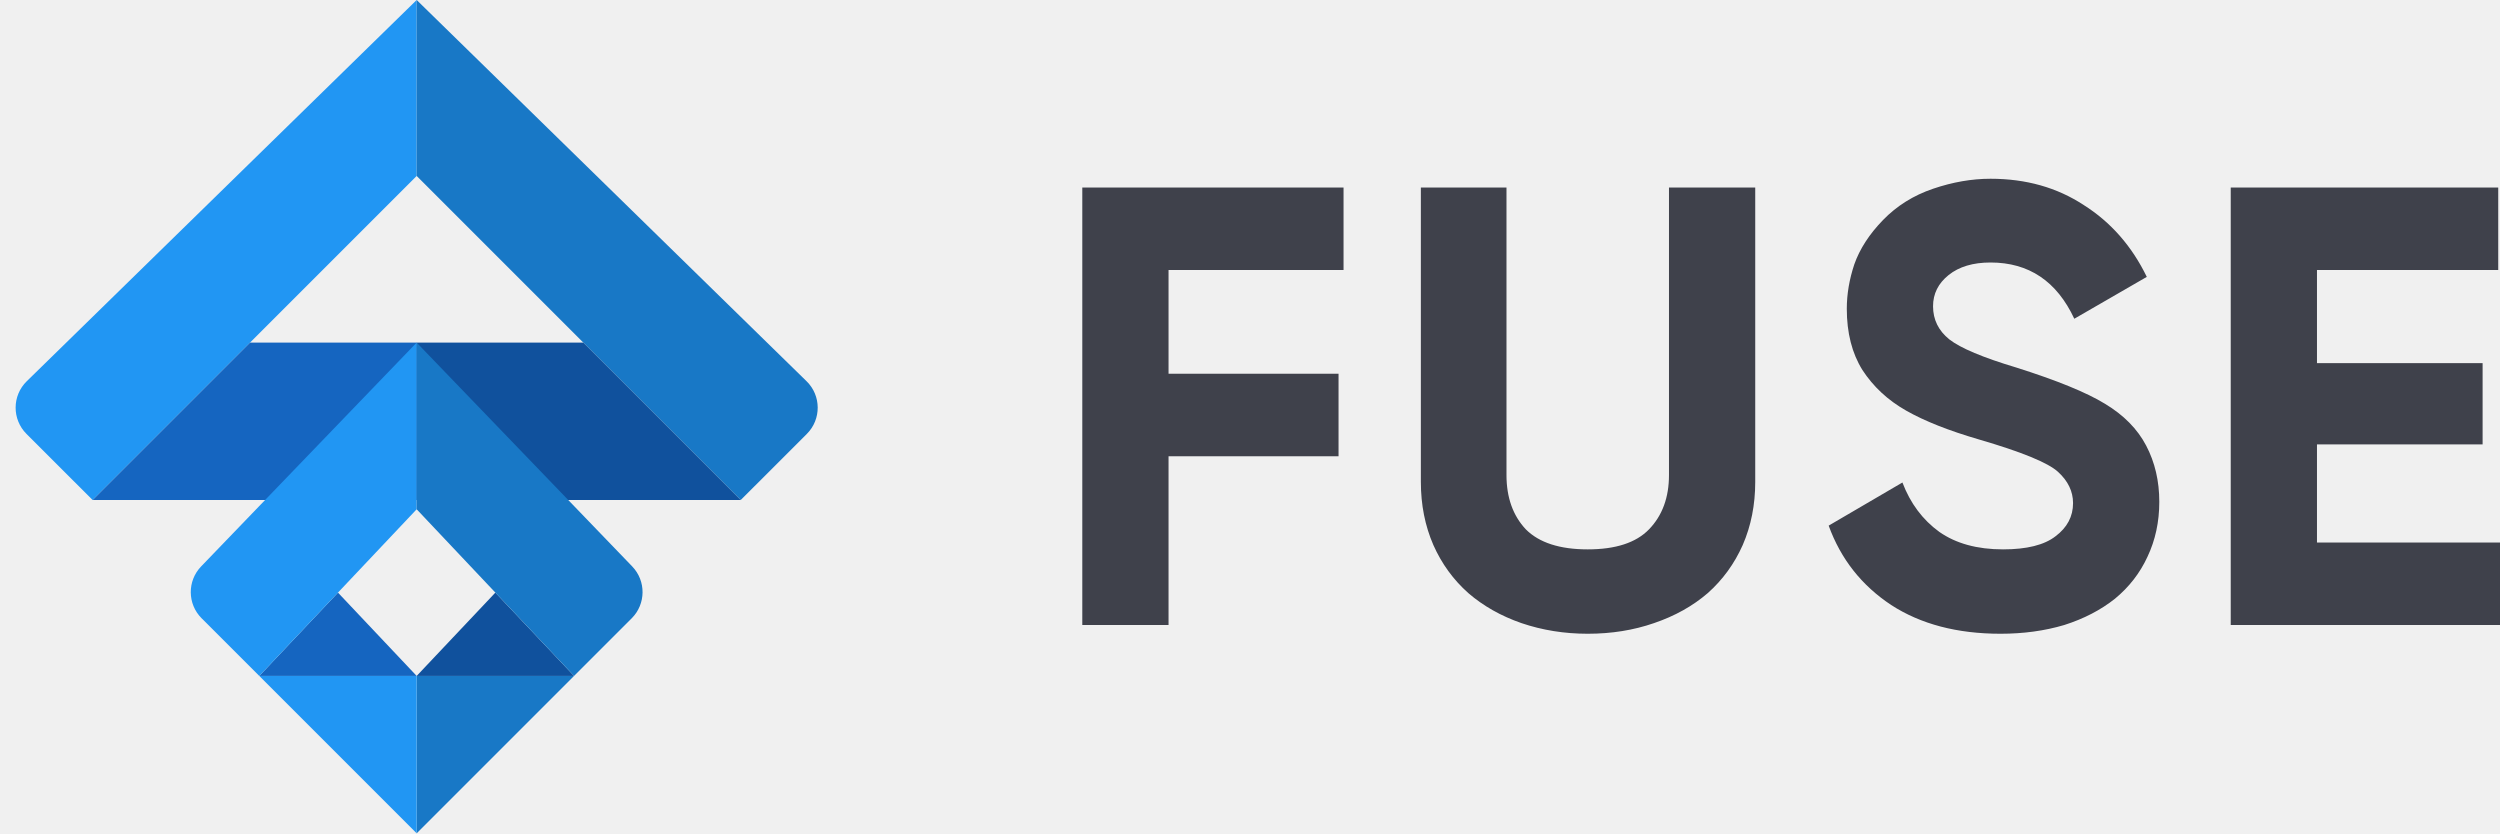
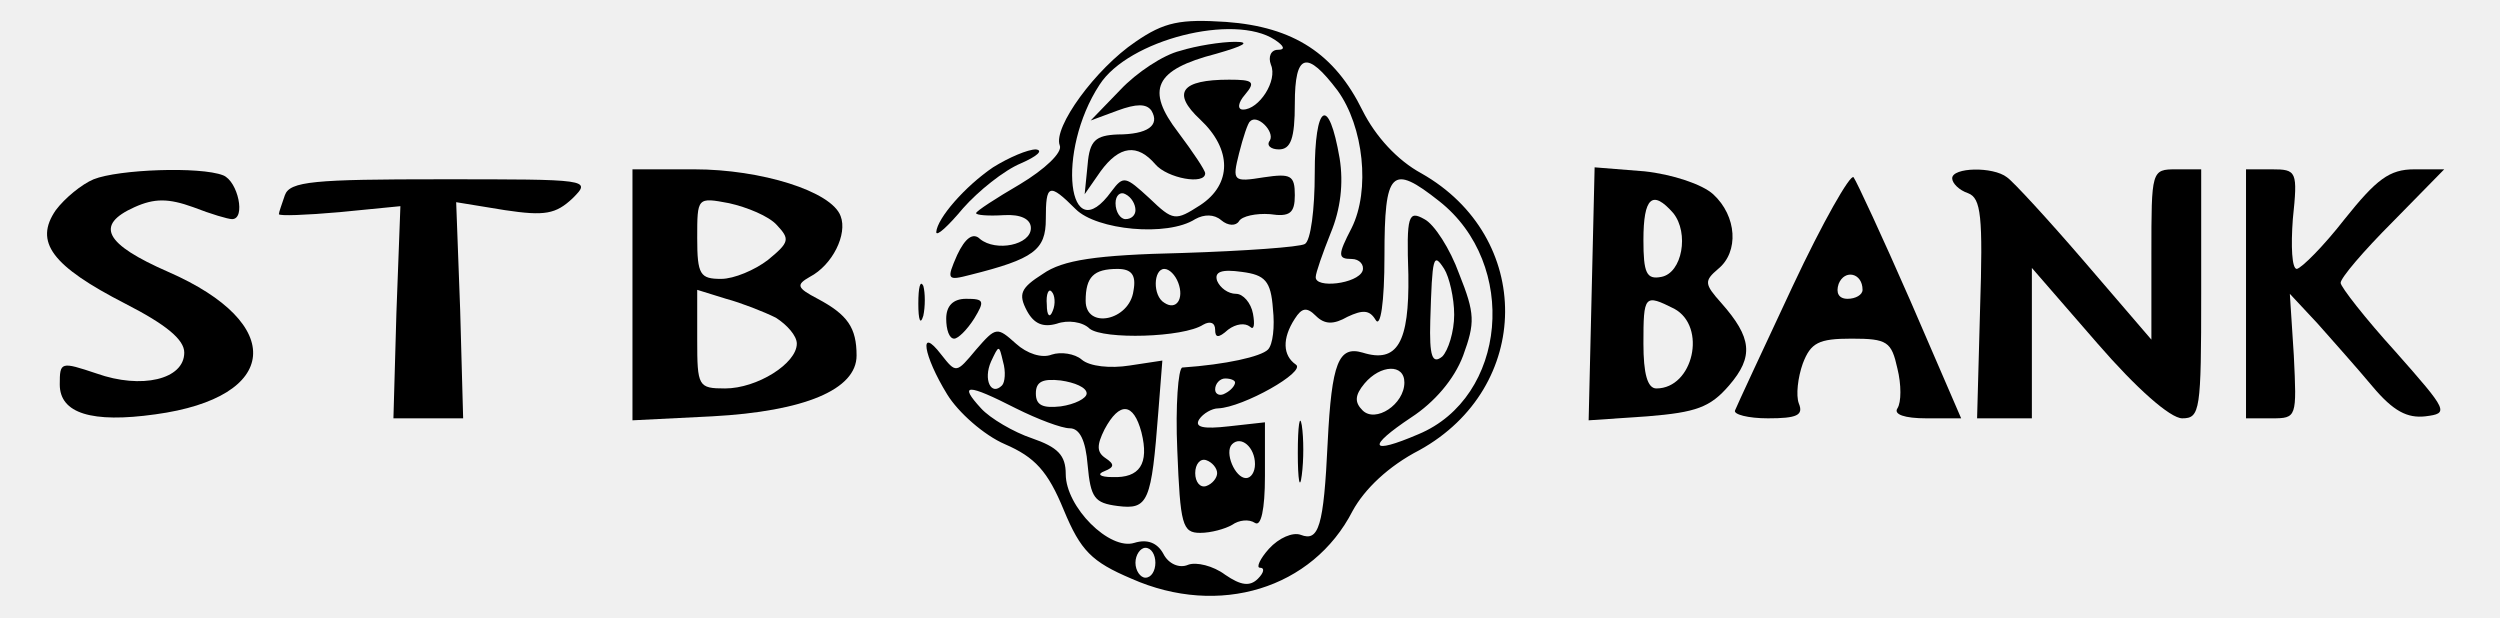
- <svg xmlns="http://www.w3.org/2000/svg" width="96" height="32" viewBox="0 0 96 32" fill="none">
-   <g clip-path="url(#clip0)">
-     <path d="M51.592 10.368H44.872V14.352H51.4V17.52H44.872V24H41.56V7.2H51.592V10.368ZM60.969 24.336C60.073 24.336 59.225 24.2 58.425 23.928C57.641 23.656 56.961 23.272 56.385 22.776C55.809 22.264 55.361 21.648 55.041 20.928C54.721 20.192 54.561 19.384 54.561 18.504V7.2H57.849V18.24C57.849 19.104 58.097 19.8 58.593 20.328C59.105 20.84 59.897 21.096 60.969 21.096C62.041 21.096 62.825 20.84 63.321 20.328C63.833 19.8 64.089 19.104 64.089 18.24V7.2H67.401V18.504C67.401 19.384 67.241 20.192 66.921 20.928C66.601 21.648 66.153 22.264 65.577 22.776C65.001 23.272 64.313 23.656 63.513 23.928C62.729 24.2 61.881 24.336 60.969 24.336ZM76.821 24.336C75.157 24.336 73.757 23.968 72.621 23.232C71.485 22.48 70.685 21.464 70.221 20.184L73.053 18.528C73.357 19.328 73.829 19.96 74.469 20.424C75.109 20.872 75.925 21.096 76.917 21.096C77.829 21.096 78.501 20.928 78.933 20.592C79.381 20.256 79.605 19.832 79.605 19.32C79.605 18.872 79.413 18.472 79.029 18.12C78.645 17.768 77.629 17.352 75.981 16.872C74.829 16.536 73.901 16.168 73.197 15.768C72.493 15.368 71.933 14.848 71.517 14.208C71.117 13.568 70.917 12.784 70.917 11.856C70.917 11.296 71.013 10.728 71.205 10.152C71.413 9.56 71.781 8.992 72.309 8.448C72.837 7.904 73.477 7.504 74.229 7.248C74.981 6.992 75.717 6.864 76.437 6.864C77.797 6.864 78.989 7.2 80.013 7.872C81.053 8.528 81.861 9.448 82.437 10.632L79.653 12.24C78.981 10.8 77.909 10.08 76.437 10.08C75.765 10.08 75.229 10.24 74.829 10.56C74.429 10.88 74.229 11.28 74.229 11.76C74.229 12.272 74.437 12.696 74.853 13.032C75.285 13.368 76.141 13.728 77.421 14.112C78.989 14.608 80.125 15.072 80.829 15.504C81.549 15.936 82.077 16.472 82.413 17.112C82.749 17.752 82.917 18.472 82.917 19.272C82.917 20.04 82.765 20.744 82.461 21.384C82.173 22.008 81.757 22.544 81.213 22.992C80.669 23.424 80.021 23.76 79.269 24C78.517 24.224 77.701 24.336 76.821 24.336ZM88.972 20.832H96.052V24H85.66V7.2H95.932V10.368H88.972V13.944H95.332V17.064H88.972V20.832Z" fill="#3F414B" />
-     <path d="M16 6.756V0L1.028 14.639C0.462 15.192 0.457 16.102 1.017 16.662L3.556 19.2" fill="#2196F3" />
-     <path d="M16 6.756V0L30.972 14.639C31.538 15.192 31.543 16.102 30.983 16.662L28.444 19.2" fill="#1878C6" />
-     <path d="M3.556 19.2L9.6 13.156H16V19.2" fill="#1565C0" />
-     <path d="M28.444 19.2L22.4 13.156H16V19.2" fill="#10519D" />
-     <path d="M16 25.956H9.956L12.978 22.756L16 25.956Z" fill="#1565C0" />
-     <path d="M16 32L22.044 25.956L16 25.956V32Z" fill="#1878C6" />
-     <path d="M16 32L9.956 25.956H16V32Z" fill="#2196F3" />
-     <path d="M16 25.956H22.044L19.022 22.756L16 25.956Z" fill="#10519D" />
-     <path d="M7.724 21.75C7.186 22.308 7.194 23.194 7.742 23.742L9.956 25.956L16 19.556V13.156" fill="#2196F3" />
-     <path d="M24.276 21.75C24.814 22.308 24.806 23.194 24.258 23.742L22.044 25.956L16 19.556V13.156" fill="#1878C6" />
+ <svg xmlns="http://www.w3.org/2000/svg" version="1.0" width="251pt" height="62pt" viewBox="0 0 251 62" preserveAspectRatio="xMidYMid meet">
+   <g transform="translate(0,62) scale(0.1,-0.1)" fill="#000000" stroke="none">
+     <path d="M1140 578 c-40 -27 -83 -86 -76 -104 3 -7 -15 -24 -40 -39 -24 -14 -44 -27 -44 -29 0 -2 12 -3 28 -2 17 1 27 -4 27 -13 0 -17 -35 -24 -51 -11 -7 7 -15 1 -23 -16 -11 -25 -10 -26 13 -20 64 16 76 25 76 56 0 35 3 37 30 10 21 -21 92 -28 120 -10 9 5 19 5 26 -1 7 -6 15 -6 18 -1 3 5 17 8 31 7 20 -3 25 1 25 19 0 20 -4 22 -31 18 -31 -5 -32 -4 -25 24 4 16 9 31 11 32 7 8 25 -10 20 -19 -4 -5 1 -9 9 -9 12 0 16 11 16 46 0 51 12 54 43 13 26 -36 33 -100 14 -138 -14 -27 -14 -31 0 -31 8 0 13 -6 11 -12 -5 -13 -48 -18 -47 -6 0 4 7 24 15 44 10 24 13 50 9 75 -11 64 -25 55 -25 -15 0 -36 -4 -68 -10 -71 -5 -3 -60 -7 -123 -9 -87 -2 -120 -7 -140 -21 -22 -14 -25 -20 -16 -37 7 -13 16 -17 30 -13 11 4 26 2 33 -5 14 -11 94 -9 114 4 7 4 12 2 12 -5 0 -8 3 -9 13 0 8 6 17 7 22 3 4 -4 5 2 3 13 -2 11 -10 20 -17 20 -8 0 -16 6 -19 13 -3 9 4 12 25 9 23 -3 29 -9 31 -37 2 -18 0 -36 -5 -41 -7 -7 -42 -15 -86 -18 -4 -1 -7 -38 -5 -83 3 -75 5 -83 23 -83 11 0 25 4 32 8 7 5 17 6 23 2 6 -4 10 13 10 47 l0 54 -36 -4 c-26 -3 -35 -1 -30 7 4 6 13 11 19 11 25 1 89 37 78 44 -13 9 -14 26 -1 46 7 11 12 12 21 3 9 -9 18 -9 32 -1 15 7 22 7 28 -3 5 -9 9 17 9 64 0 86 7 93 55 55 80 -63 68 -197 -21 -234 -49 -21 -52 -13 -7 17 23 15 43 38 52 62 12 33 12 42 -4 82 -9 25 -25 50 -35 55 -16 9 -18 4 -16 -56 1 -68 -11 -89 -46 -78 -24 7 -31 -10 -35 -90 -4 -85 -9 -100 -27 -93 -8 3 -22 -3 -32 -14 -9 -10 -13 -19 -9 -19 5 0 4 -5 -2 -11 -8 -8 -17 -7 -33 4 -12 9 -29 13 -37 10 -9 -4 -20 1 -25 11 -6 11 -16 15 -29 11 -25 -8 -69 36 -69 69 0 19 -8 27 -34 36 -18 6 -42 20 -51 30 -23 25 -14 25 35 0 22 -11 46 -20 54 -20 10 0 16 -12 18 -37 3 -33 7 -38 30 -41 31 -4 34 4 41 95 l4 51 -33 -5 c-19 -3 -40 -1 -48 6 -7 6 -21 8 -30 5 -10 -4 -25 1 -36 11 -19 17 -20 17 -40 -6 -20 -24 -20 -24 -35 -5 -23 30 -18 -1 6 -40 11 -18 37 -41 58 -50 30 -13 43 -27 59 -66 17 -41 28 -52 68 -69 88 -39 182 -10 222 68 12 22 36 45 67 61 114 63 115 214 2 278 -24 13 -46 37 -59 63 -28 57 -69 84 -137 89 -46 3 -62 0 -91 -20z m140 2 c9 -6 11 -10 3 -10 -7 0 -10 -7 -7 -15 7 -16 -12 -45 -28 -45 -6 0 -5 7 2 15 11 13 8 15 -16 15 -48 0 -58 -13 -29 -40 32 -30 32 -65 0 -86 -25 -16 -27 -16 -51 7 -24 22 -26 23 -38 7 -44 -61 -56 40 -12 107 29 45 135 72 176 45z m-140 -171 c0 -5 -4 -9 -10 -9 -5 0 -10 7 -10 16 0 8 5 12 10 9 6 -3 10 -10 10 -16z m320 -105 c0 -17 -6 -36 -12 -42 -10 -8 -13 0 -12 36 2 65 3 69 14 52 5 -8 10 -29 10 -46z m-322 24 c-4 -30 -48 -39 -48 -10 0 24 8 32 32 32 14 0 19 -6 16 -22z m45 8 c6 -16 -2 -28 -14 -20 -12 7 -11 34 0 34 5 0 11 -6 14 -14z m-126 -28 c-3 -8 -6 -5 -6 6 -1 11 2 17 5 13 3 -3 4 -12 1 -19z m-51 -75 c-11 -11 -19 6 -11 24 8 17 8 17 12 0 3 -10 2 -21 -1 -24z m404 3 c0 -22 -29 -41 -42 -28 -8 8 -8 15 2 27 16 19 40 20 40 1z m-319 -11 c0 -5 -12 -11 -26 -13 -18 -2 -25 1 -25 13 0 12 7 15 25 13 14 -2 26 -7 26 -13z m149 11 c0 -3 -4 -8 -10 -11 -5 -3 -10 -1 -10 4 0 6 5 11 10 11 6 0 10 -2 10 -4z m-94 -50 c8 -32 -2 -46 -29 -45 -13 0 -16 3 -8 6 10 4 10 7 1 13 -9 6 -9 13 -1 29 15 28 29 27 37 -3z m114 -32 c0 -8 -4 -14 -9 -14 -11 0 -22 26 -14 34 9 9 23 -3 23 -20z m-38 -9 c0 -5 -5 -11 -11 -13 -6 -2 -11 4 -11 13 0 9 5 15 11 13 6 -2 11 -8 11 -13z m-62 -90 c0 -8 -4 -15 -10 -15 -5 0 -10 7 -10 15 0 8 5 15 10 15 6 0 10 -7 10 -15z" />
+     <path d="M1185 569 c-17 -4 -44 -22 -60 -39 l-30 -31 27 10 c19 7 29 7 34 0 9 -15 -4 -24 -34 -24 -22 -1 -28 -6 -30 -30 l-3 -30 16 23 c19 26 37 28 55 7 12 -14 50 -21 50 -9 0 3 -12 21 -27 41 -33 43 -24 63 38 79 28 8 35 12 19 12 -14 0 -39 -4 -55 -9z" />
+     <path d="M997 452 c-28 -19 -56 -51 -57 -65 0 -5 12 6 27 24 15 17 41 38 58 45 16 7 23 13 15 14 -8 0 -27 -8 -43 -18z" />
+     <path d="M94 440 c-12 -5 -29 -19 -38 -31 -22 -32 -4 -56 70 -94 41 -21 59 -36 59 -49 0 -27 -43 -37 -88 -21 -36 12 -37 12 -37 -11 0 -29 32 -39 96 -30 125 17 132 91 13 143 -64 28 -74 47 -34 65 20 9 34 9 59 0 18 -7 35 -12 39 -12 14 0 6 38 -9 44 -23 9 -105 6 -130 -4z" />
+     <path d="M635 324 l0 -126 80 4 c93 5 145 27 145 61 0 28 -9 41 -39 57 -21 11 -22 14 -8 22 23 12 38 43 31 61 -9 25 -80 47 -147 47 l-62 0 0 -126z m145 70 c13 -14 13 -17 -9 -35 -13 -10 -34 -19 -47 -19 -21 0 -24 4 -24 41 0 41 0 41 32 35 18 -4 40 -13 48 -22z m-1 -93 c11 -7 21 -18 21 -26 0 -20 -40 -45 -72 -45 -27 0 -28 2 -28 49 l0 50 29 -9 c15 -4 38 -13 50 -19z" />
+     <path d="M1598 325 l-3 -127 59 4 c49 4 63 9 82 31 25 29 23 48 -8 83 -17 19 -17 22 -3 34 21 17 19 53 -5 75 -11 10 -41 20 -69 23 l-50 4 -3 -127z m82 81 c16 -20 9 -60 -12 -64 -15 -3 -18 4 -18 37 0 43 9 51 30 27z m1 -96 c33 -18 19 -80 -18 -80 -9 0 -13 15 -13 45 0 49 1 50 31 35z" />
+     <path d="M1800 333 c-30 -64 -56 -120 -58 -125 -2 -4 13 -8 33 -8 29 0 36 3 31 15 -3 8 -1 26 4 40 8 21 16 25 49 25 36 0 40 -3 46 -30 4 -16 4 -34 0 -40 -4 -6 7 -10 29 -10 l35 0 -51 118 c-28 64 -54 120 -57 124 -3 4 -31 -45 -61 -109z m70 -4 c0 -5 -7 -9 -15 -9 -9 0 -12 6 -9 15 6 15 24 11 24 -6z" />
+     <path d="M1960 441 c0 -5 7 -12 16 -15 13 -5 15 -23 12 -116 l-3 -110 28 0 27 0 0 75 0 76 66 -76 c39 -45 73 -75 85 -75 18 0 19 8 19 125 l0 125 -25 0 c-25 0 -25 -1 -25 -85 l0 -86 -67 78 c-37 43 -72 81 -78 85 -14 11 -55 10 -55 -1z" />
+     <path d="M2255 325 l0 -125 26 0 c25 0 25 1 22 63 l-4 62 28 -30 c15 -17 40 -45 55 -63 21 -25 35 -32 53 -30 24 3 23 5 -30 65 -30 33 -55 65 -55 69 0 5 23 32 52 61 l52 53 -30 0 c-25 0 -38 -10 -70 -50 -21 -27 -43 -49 -48 -50 -5 0 -6 23 -4 50 5 48 4 50 -21 50 l-26 0 0 -125z" />
+     <path d="M286 424 c-3 -9 -6 -17 -6 -19 0 -2 27 -1 61 2 l61 6 -4 -107 -3 -106 35 0 35 0 -3 109 -4 108 49 -8 c40 -6 51 -4 68 12 19 19 17 19 -132 19 -128 0 -152 -2 -157 -16z" />
+     <path d="M922 315 c0 -16 2 -22 5 -12 2 9 2 23 0 30 -3 6 -5 -1 -5 -18z" />
+     <path d="M950 300 c0 -11 3 -20 8 -20 4 0 13 9 20 20 11 18 10 20 -8 20 -13 0 -20 -7 -20 -20z" />
+     <path d="M1303 165 c0 -27 2 -38 4 -22 2 15 2 37 0 50 -2 12 -4 0 -4 -28z" />
  </g>
-   <defs>
-     <clipPath id="clip0">
-       <rect width="96" height="32" fill="white" />
-     </clipPath>
-   </defs>
</svg>
